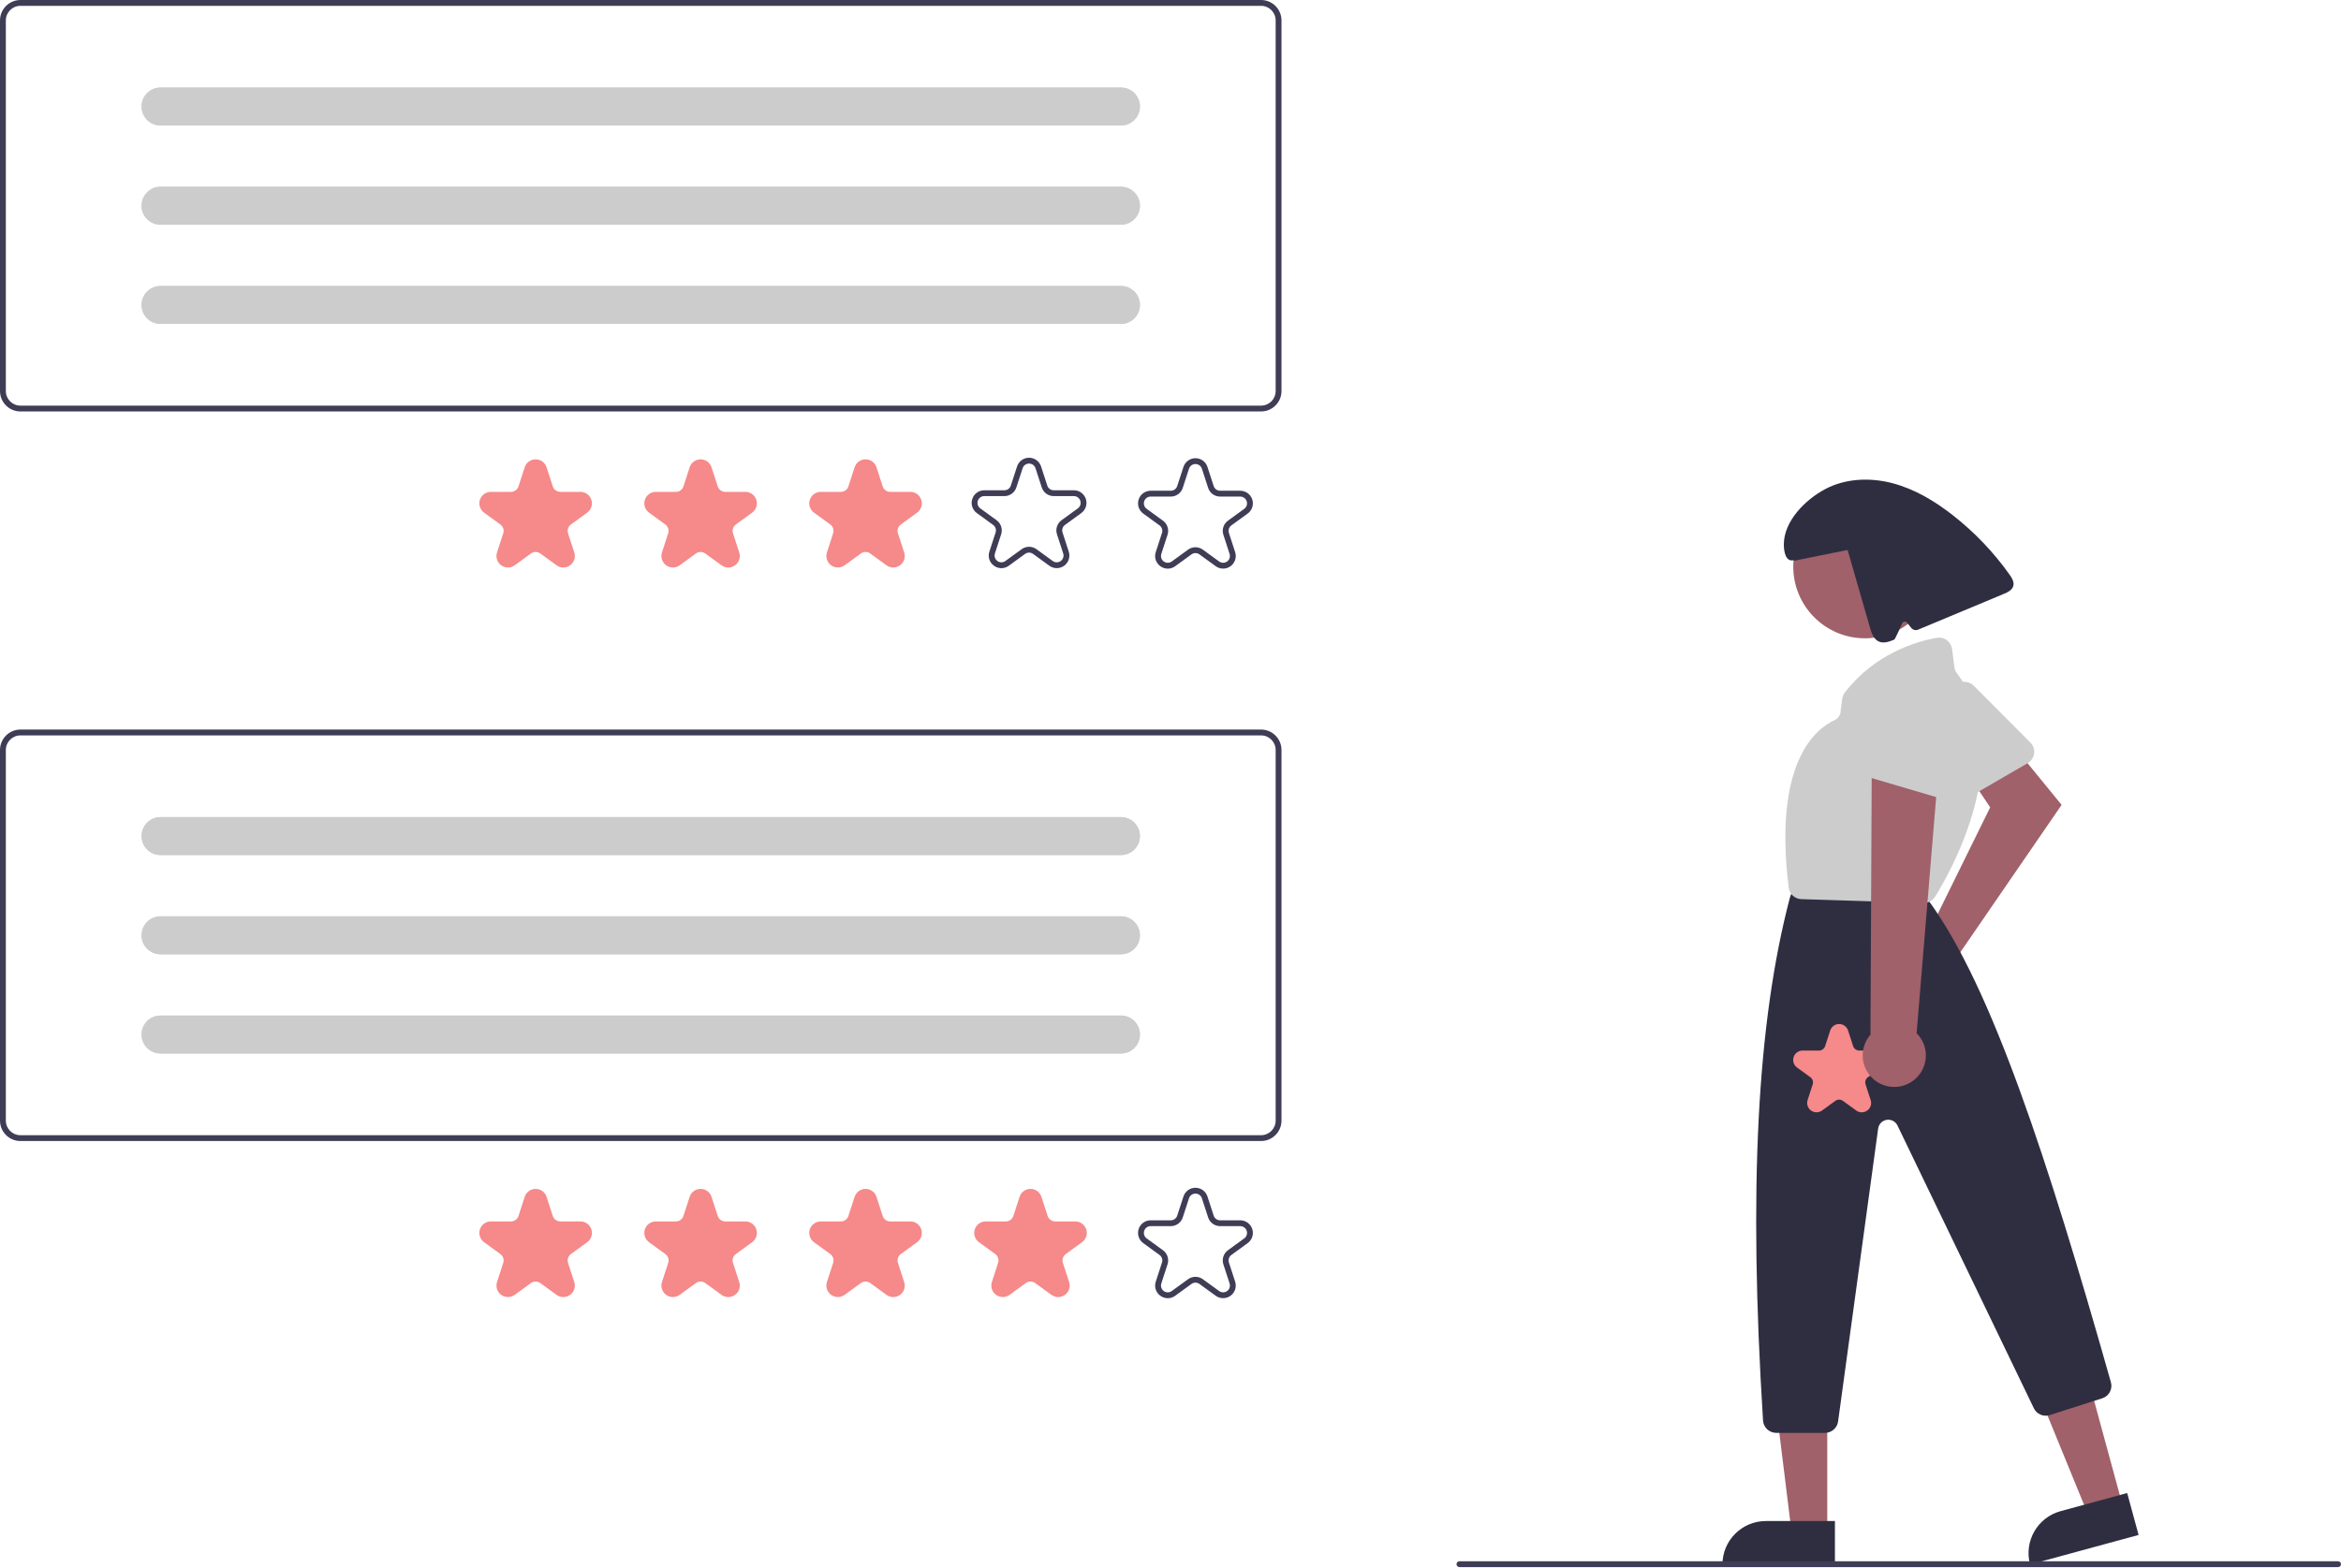
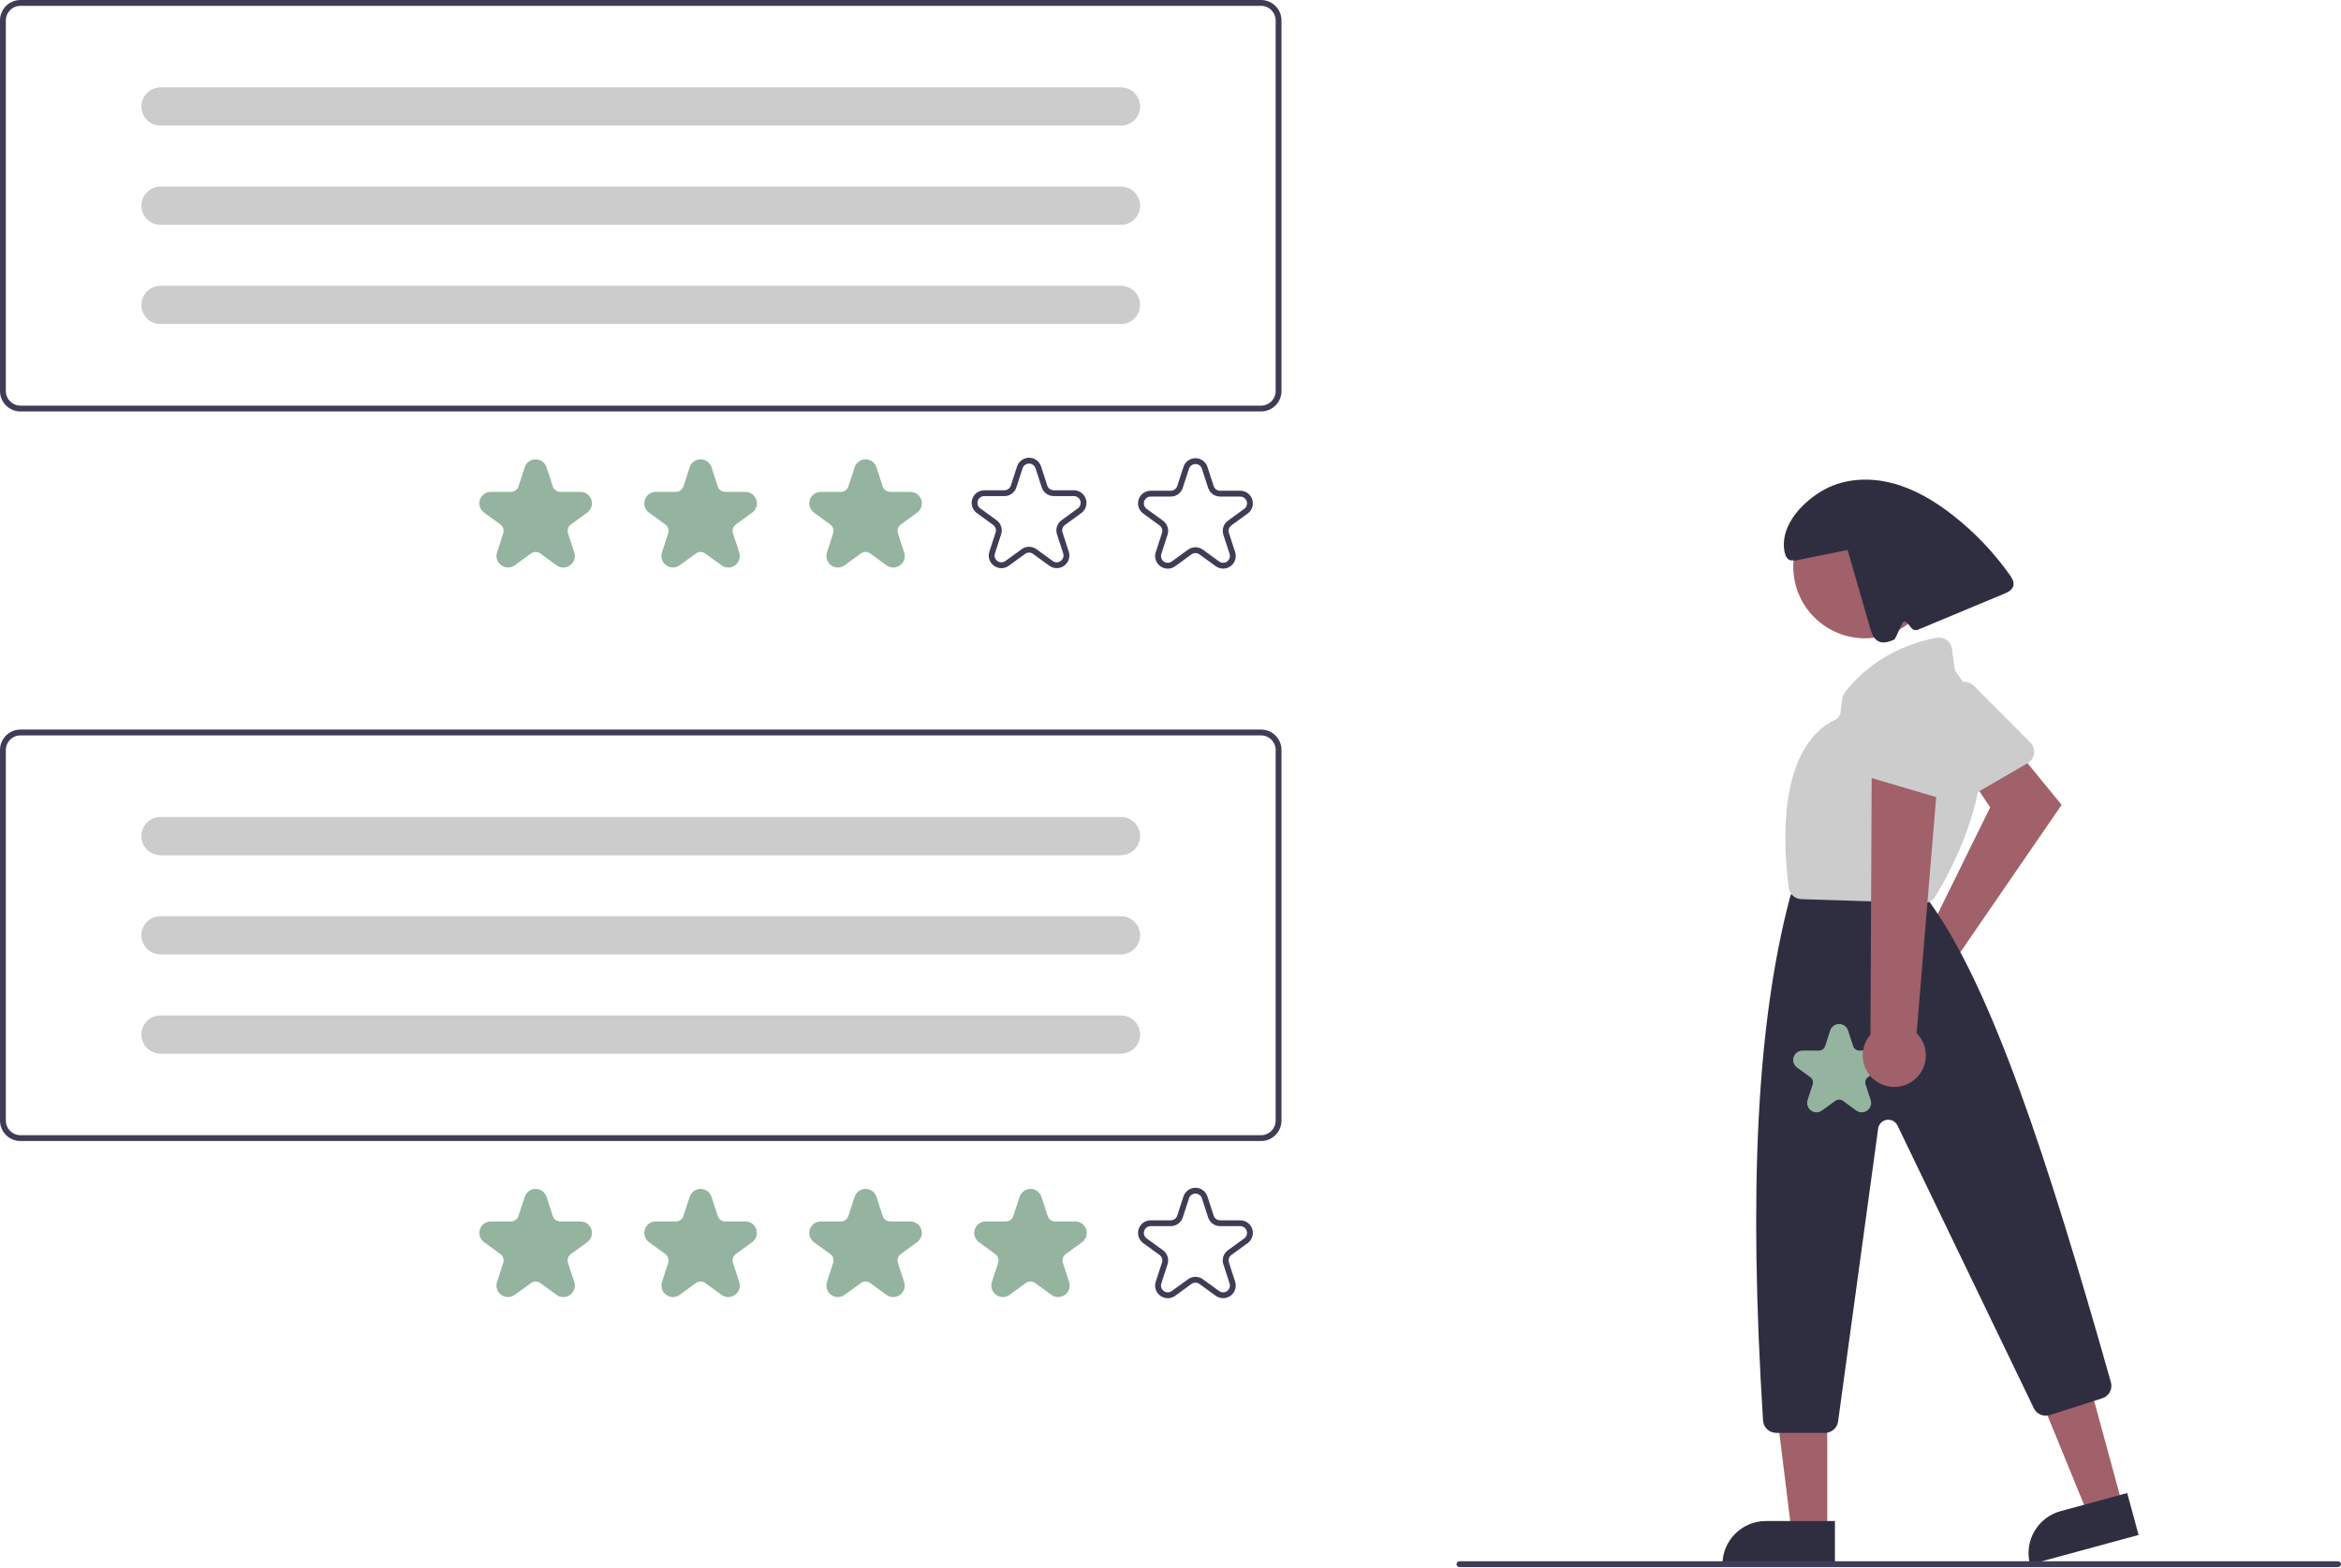
<svg xmlns="http://www.w3.org/2000/svg" data-name="Layer 1" width="801.953" height="537" viewBox="0 0 801.953 537">
  <path d="M857.273,503.003a10.527,10.527,0,0,1,1.621-.347l21.899-44.496-6.686-10.023,13.807-12.067,17.357,21.24-35.351,51.448a10.496,10.496,0,1,1-12.648-5.755Z" transform="translate(-199.0236 -181.5)" fill="#a0616a" />
  <path d="M894.656,442.218a4.514,4.514,0,0,1-1.016.801l-22.406,12.989a4.499,4.499,0,0,1-6.324-1.968l-10.897-23.023a4.476,4.476,0,0,1,1.537-5.645l13.889-9.448a4.502,4.502,0,0,1,5.718.544L894.57,435.949a4.504,4.504,0,0,1,.086,6.269Z" transform="translate(-199.0236 -181.5)" fill="#ccc" />
  <polygon points="727.092 515.689 715.262 518.908 697.217 474.811 714.677 470.06 727.092 515.689" fill="#a0616a" />
  <path d="M906.717,697.917h23.644a0,0,0,0,1,0,0v14.887a0,0,0,0,1,0,0H891.83a0,0,0,0,1,0,0v0A14.887,14.887,0,0,1,906.717,697.917Z" transform="translate(-352.2474 82.43915) rotate(-15.22067)" fill="#2f2e41" />
  <polygon points="625.961 524.716 613.702 524.715 607.869 477.427 625.963 477.428 625.961 524.716" fill="#a0616a" />
  <path d="M604.944,521.212h23.644a0,0,0,0,1,0,0v14.887a0,0,0,0,1,0,0H590.057a0,0,0,0,1,0,0v0A14.887,14.887,0,0,1,604.944,521.212Z" fill="#2f2e41" />
  <circle cx="638.878" cy="194.165" r="24.561" fill="#a0616a" />
  <path d="M824.234,672.5H807.481a4.513,4.513,0,0,1-4.496-4.223c-4.992-79.361-2.072-136.289,9.19-179.153a4.678,4.678,0,0,1,.182-.552l.897-2.243a4.479,4.479,0,0,1,4.178-2.829h34.452a4.493,4.493,0,0,1,3.417,1.571l4.679,5.46c.091.106.177.215.259.329,21.101,29.426,40.011,86.954,61.912,164.278a4.485,4.485,0,0,1-2.958,5.517L901.189,666.417a4.524,4.524,0,0,1-5.425-2.332l-46.723-96.907a3.5,3.5,0,0,0-6.62,1.046l-13.728,100.386A4.517,4.517,0,0,1,824.234,672.5Z" transform="translate(-199.0236 -181.5)" fill="#2f2e41" />
  <path d="M858.092,490.931c-.047,0-.094-.001-.141-.002l-41.848-1.321a4.485,4.485,0,0,1-4.329-3.954c-5.305-42.941,9.244-54.445,15.746-57.397a3.46,3.46,0,0,0,2.012-2.743l.562-4.501a4.484,4.484,0,0,1,.889-2.186c10.194-13.205,24.113-17.434,31.503-18.778a4.493,4.493,0,0,1,5.251,3.85l.843,6.463a3.56,3.56,0,0,0,.713,1.691c21.259,27.792-2.425,68.827-7.388,76.771h0A4.508,4.508,0,0,1,858.092,490.931Z" transform="translate(-199.0236 -181.5)" fill="#ccc" />
  <path d="M887.455,378.43A97.753,97.753,0,0,0,867.95,358.01c-6.198-4.841-13.098-8.978-20.709-10.956-7.612-1.979-16.019-1.642-22.963,2.049-6.945,3.691-14.125,11.025-14.169,18.889-.014,2.527.629,5.945,3.117,5.508l.72.095q9.004-1.819,18.007-3.637,3.835,13.308,7.669,26.616c.539,1.87,1.262,3.961,3.037,4.758,1.672.751,3.604.043,5.296-.663.278-.116,2.668-5.482,2.668-5.482a1,1,0,0,1,1.723-.288l1.42,1.775a2,2,0,0,0,2.332.596q14.683-6.129,29.366-12.259c1.353-.565,2.865-1.302,3.257-2.715C889.095,380.944,888.267,379.576,887.455,378.43Z" transform="translate(-199.0236 -181.5)" fill="#2f2e41" />
  <path d="M999.976,718.5h-301a1,1,0,0,1,0-2h301a1,1,0,0,1,0,2Z" transform="translate(-199.0236 -181.5)" fill="#3f3d56" />
-   <path d="M836.793,562.664a3.203,3.203,0,0,1-1.889-.625l-4.552-3.307a2.206,2.206,0,0,0-2.602,0l-4.552,3.307a3.213,3.213,0,0,1-4.945-3.592l1.739-5.351a2.207,2.207,0,0,0-.804-2.475l-4.552-3.308a3.213,3.213,0,0,1,1.889-5.813h5.626a2.208,2.208,0,0,0,2.105-1.529l1.739-5.351a3.213,3.213,0,0,1,6.112,0l1.739,5.351a2.208,2.208,0,0,0,2.105,1.529h5.626a3.213,3.213,0,0,1,1.889,5.813l-4.552,3.307a2.208,2.208,0,0,0-.804,2.475l1.739,5.351a3.165,3.165,0,0,1-1.167,3.592A3.203,3.203,0,0,1,836.793,562.664Z" transform="translate(-199.0236 -181.5)" fill="#F68989" />
+   <path d="M836.793,562.664a3.203,3.203,0,0,1-1.889-.625l-4.552-3.307a2.206,2.206,0,0,0-2.602,0l-4.552,3.307a3.213,3.213,0,0,1-4.945-3.592l1.739-5.351a2.207,2.207,0,0,0-.804-2.475l-4.552-3.308a3.213,3.213,0,0,1,1.889-5.813h5.626a2.208,2.208,0,0,0,2.105-1.529l1.739-5.351a3.213,3.213,0,0,1,6.112,0l1.739,5.351a2.208,2.208,0,0,0,2.105,1.529h5.626a3.213,3.213,0,0,1,1.889,5.813l-4.552,3.307a2.208,2.208,0,0,0-.804,2.475l1.739,5.351a3.165,3.165,0,0,1-1.167,3.592A3.203,3.203,0,0,1,836.793,562.664Z" transform="translate(-199.0236 -181.5)" fill="#94B49F" />
  <path d="M854.189,551.966a10.743,10.743,0,0,0,1.406-16.412l7.773-93.871-23.144,3.184-.44,91.205a10.801,10.801,0,0,0,14.405,15.895Z" transform="translate(-199.0236 -181.5)" fill="#a0616a" />
  <path d="M864.881,455.199a4.514,4.514,0,0,1-1.281-.186l-24.846-7.308a4.499,4.499,0,0,1-2.927-5.941l9.195-23.754a4.476,4.476,0,0,1,5.153-2.771l16.415,3.568a4.502,4.502,0,0,1,3.542,4.521l-.764,27.492a4.504,4.504,0,0,1-4.488,4.378Z" transform="translate(-199.0236 -181.5)" fill="#ccc" />
  <path d="M631.024,572.5H206.024a7.008,7.008,0,0,1-7-7v-127a7.008,7.008,0,0,1,7-7H631.024a7.008,7.008,0,0,1,7,7v127A7.008,7.008,0,0,1,631.024,572.5Zm-425-139a5.006,5.006,0,0,0-5,5v127a5.006,5.006,0,0,0,5,5H631.024a5.006,5.006,0,0,0,5-5v-127a5.006,5.006,0,0,0-5-5Z" transform="translate(-199.0236 -181.5)" fill="#3f3d56" />
-   <path d="M391.999,625.975a3.925,3.925,0,0,1-2.314-.766l-5.576-4.051a2.702,2.702,0,0,0-3.187,0l-5.576,4.051a3.937,3.937,0,0,1-6.058-4.401l2.13-6.555a2.705,2.705,0,0,0-.985-3.032l-5.576-4.051a3.936,3.936,0,0,1,2.314-7.121h6.893a2.705,2.705,0,0,0,2.579-1.873l2.13-6.555a3.937,3.937,0,0,1,7.488,0l2.13,6.555a2.705,2.705,0,0,0,2.579,1.873h6.893a3.937,3.937,0,0,1,2.314,7.121l-5.576,4.051a2.705,2.705,0,0,0-.985,3.032l2.13,6.555a3.877,3.877,0,0,1-1.43,4.401A3.924,3.924,0,0,1,391.999,625.975Z" transform="translate(-199.0236 -181.5)" fill="#F68989" />
-   <path d="M448.507,625.975a3.925,3.925,0,0,1-2.314-.766l-5.576-4.051a2.702,2.702,0,0,0-3.187,0l-5.576,4.051a3.937,3.937,0,0,1-6.058-4.401l2.13-6.555a2.705,2.705,0,0,0-.985-3.032l-5.576-4.051a3.937,3.937,0,0,1,2.314-7.121h6.893a2.705,2.705,0,0,0,2.579-1.873l2.13-6.555a3.936,3.936,0,0,1,7.488,0l2.13,6.555a2.705,2.705,0,0,0,2.579,1.873h6.893a3.937,3.937,0,0,1,2.314,7.121l-5.576,4.051a2.705,2.705,0,0,0-.985,3.032l2.13,6.555a3.877,3.877,0,0,1-1.43,4.401A3.924,3.924,0,0,1,448.507,625.975Z" transform="translate(-199.0236 -181.5)" fill="#F68989" />
-   <path d="M505.016,625.975a3.924,3.924,0,0,1-2.314-.766l-5.576-4.051a2.708,2.708,0,0,0-3.188,0l-5.576,4.051a3.936,3.936,0,0,1-6.058-4.401l2.13-6.555a2.705,2.705,0,0,0-.985-3.032l-5.576-4.051a3.937,3.937,0,0,1,2.314-7.121h6.893a2.705,2.705,0,0,0,2.579-1.873l2.13-6.555a3.936,3.936,0,0,1,7.488,0l2.13,6.555a2.705,2.705,0,0,0,2.579,1.873h6.893a3.937,3.937,0,0,1,2.314,7.121l-5.576,4.051a2.705,2.705,0,0,0-.985,3.032l2.13,6.555a3.878,3.878,0,0,1-1.43,4.401A3.925,3.925,0,0,1,505.016,625.975Z" transform="translate(-199.0236 -181.5)" fill="#F68989" />
-   <path d="M561.524,625.975a3.925,3.925,0,0,1-2.314-.766l-5.576-4.051a2.702,2.702,0,0,0-3.187,0L544.87,625.209a3.937,3.937,0,0,1-6.058-4.401l2.13-6.555a2.704,2.704,0,0,0-.985-3.032l-5.576-4.052a3.937,3.937,0,0,1,2.314-7.121h6.893a2.705,2.705,0,0,0,2.579-1.873l2.13-6.555a3.936,3.936,0,0,1,7.488,0l2.13,6.555a2.705,2.705,0,0,0,2.579,1.873h6.893a3.937,3.937,0,0,1,2.314,7.121l-5.576,4.051a2.705,2.705,0,0,0-.985,3.032l2.13,6.555A3.877,3.877,0,0,1,563.838,625.209,3.924,3.924,0,0,1,561.524,625.975Z" transform="translate(-199.0236 -181.5)" fill="#F68989" />
+   <path d="M391.999,625.975a3.925,3.925,0,0,1-2.314-.766l-5.576-4.051a2.702,2.702,0,0,0-3.187,0l-5.576,4.051a3.937,3.937,0,0,1-6.058-4.401l2.13-6.555a2.705,2.705,0,0,0-.985-3.032l-5.576-4.051a3.936,3.936,0,0,1,2.314-7.121h6.893a2.705,2.705,0,0,0,2.579-1.873l2.13-6.555a3.937,3.937,0,0,1,7.488,0l2.13,6.555a2.705,2.705,0,0,0,2.579,1.873h6.893a3.937,3.937,0,0,1,2.314,7.121l-5.576,4.051a2.705,2.705,0,0,0-.985,3.032l2.13,6.555a3.877,3.877,0,0,1-1.43,4.401A3.924,3.924,0,0,1,391.999,625.975Z" transform="translate(-199.0236 -181.5)" fill="#94B49F" />
+   <path d="M448.507,625.975a3.925,3.925,0,0,1-2.314-.766l-5.576-4.051a2.702,2.702,0,0,0-3.187,0l-5.576,4.051a3.937,3.937,0,0,1-6.058-4.401l2.13-6.555a2.705,2.705,0,0,0-.985-3.032l-5.576-4.051a3.937,3.937,0,0,1,2.314-7.121h6.893a2.705,2.705,0,0,0,2.579-1.873l2.13-6.555a3.936,3.936,0,0,1,7.488,0l2.13,6.555a2.705,2.705,0,0,0,2.579,1.873h6.893a3.937,3.937,0,0,1,2.314,7.121l-5.576,4.051a2.705,2.705,0,0,0-.985,3.032l2.13,6.555a3.877,3.877,0,0,1-1.43,4.401A3.924,3.924,0,0,1,448.507,625.975Z" transform="translate(-199.0236 -181.5)" fill="#94B49F" />
+   <path d="M505.016,625.975a3.924,3.924,0,0,1-2.314-.766l-5.576-4.051a2.708,2.708,0,0,0-3.188,0l-5.576,4.051a3.936,3.936,0,0,1-6.058-4.401l2.13-6.555a2.705,2.705,0,0,0-.985-3.032l-5.576-4.051a3.937,3.937,0,0,1,2.314-7.121h6.893a2.705,2.705,0,0,0,2.579-1.873l2.13-6.555a3.936,3.936,0,0,1,7.488,0l2.13,6.555a2.705,2.705,0,0,0,2.579,1.873h6.893a3.937,3.937,0,0,1,2.314,7.121l-5.576,4.051a2.705,2.705,0,0,0-.985,3.032l2.13,6.555a3.878,3.878,0,0,1-1.43,4.401A3.925,3.925,0,0,1,505.016,625.975Z" transform="translate(-199.0236 -181.5)" fill="#94B49F" />
+   <path d="M561.524,625.975a3.925,3.925,0,0,1-2.314-.766l-5.576-4.051a2.702,2.702,0,0,0-3.187,0L544.87,625.209a3.937,3.937,0,0,1-6.058-4.401l2.13-6.555a2.704,2.704,0,0,0-.985-3.032l-5.576-4.052a3.937,3.937,0,0,1,2.314-7.121h6.893a2.705,2.705,0,0,0,2.579-1.873l2.13-6.555a3.936,3.936,0,0,1,7.488,0l2.13,6.555a2.705,2.705,0,0,0,2.579,1.873h6.893a3.937,3.937,0,0,1,2.314,7.121l-5.576,4.051a2.705,2.705,0,0,0-.985,3.032l2.13,6.555A3.877,3.877,0,0,1,563.838,625.209,3.924,3.924,0,0,1,561.524,625.975Z" transform="translate(-199.0236 -181.5)" fill="#94B49F" />
  <path d="M599.065,626.364a4.313,4.313,0,0,1-2.541-.841,4.261,4.261,0,0,1-1.571-4.835l2.13-6.555a2.319,2.319,0,0,0-.844-2.598l-5.577-4.052a4.324,4.324,0,0,1,2.542-7.822H600.096a2.318,2.318,0,0,0,2.21-1.606l2.13-6.555a4.324,4.324,0,0,1,8.225,0l2.13,6.555a2.318,2.318,0,0,0,2.21,1.606h6.893a4.324,4.324,0,0,1,2.542,7.822l-5.576,4.052a2.318,2.318,0,0,0-.844,2.598l2.13,6.555a4.324,4.324,0,0,1-6.654,4.834l-5.576-4.051a2.318,2.318,0,0,0-2.732,0l-5.576,4.051A4.31,4.31,0,0,1,599.065,626.364Zm9.484-7.339a4.315,4.315,0,0,1,2.541.828l5.576,4.051a2.324,2.324,0,0,0,3.576-2.598l-2.13-6.555a4.313,4.313,0,0,1,1.571-4.834l5.576-4.052a2.324,2.324,0,0,0-1.366-4.204h-6.893a4.313,4.313,0,0,1-4.112-2.988l-2.13-6.555a2.324,2.324,0,0,0-4.421,0l-2.13,6.555a4.312,4.312,0,0,1-4.112,2.988h-6.893a2.324,2.324,0,0,0-1.366,4.204l5.577,4.052a4.314,4.314,0,0,1,1.571,4.834l-2.13,6.555a2.324,2.324,0,0,0,3.576,2.598l5.577-4.051A4.317,4.317,0,0,1,608.549,619.025Z" transform="translate(-199.0236 -181.5)" fill="#3f3d56" />
  <path d="M254.024,461.5a6.5,6.5,0,0,0,0,13h329a6.5,6.5,0,1,0,0-13Z" transform="translate(-199.0236 -181.5)" fill="#ccc" />
  <path d="M254.024,495.5a6.5,6.5,0,0,0,0,13h329a6.5,6.5,0,1,0,0-13Z" transform="translate(-199.0236 -181.5)" fill="#ccc" />
  <path d="M254.024,529.5a6.5,6.5,0,0,0,0,13h329a6.5,6.5,0,1,0,0-13Z" transform="translate(-199.0236 -181.5)" fill="#ccc" />
  <path d="M254.024,461.5a6.5,6.5,0,0,0,0,13h329a6.5,6.5,0,1,0,0-13Z" transform="translate(-199.0236 -181.5)" fill="#ccc" />
  <path d="M254.024,495.5a6.5,6.5,0,0,0,0,13h329a6.5,6.5,0,1,0,0-13Z" transform="translate(-199.0236 -181.5)" fill="#ccc" />
  <path d="M254.024,529.5a6.5,6.5,0,0,0,0,13h329a6.5,6.5,0,1,0,0-13Z" transform="translate(-199.0236 -181.5)" fill="#ccc" />
  <path d="M631.024,322.5H206.024a7.008,7.008,0,0,1-7-7v-127a7.008,7.008,0,0,1,7-7H631.024a7.008,7.008,0,0,1,7,7v127A7.008,7.008,0,0,1,631.024,322.5Zm-425-139a5.006,5.006,0,0,0-5,5v127a5.006,5.006,0,0,0,5,5H631.024a5.006,5.006,0,0,0,5-5v-127a5.006,5.006,0,0,0-5-5Z" transform="translate(-199.0236 -181.5)" fill="#3f3d56" />
-   <path d="M391.999,375.975a3.925,3.925,0,0,1-2.314-.766l-5.576-4.051a2.702,2.702,0,0,0-3.187,0l-5.576,4.051a3.937,3.937,0,0,1-6.058-4.401l2.13-6.555a2.705,2.705,0,0,0-.985-3.032l-5.576-4.051a3.936,3.936,0,0,1,2.314-7.121h6.893a2.705,2.705,0,0,0,2.579-1.873l2.13-6.555a3.937,3.937,0,0,1,7.488,0l2.13,6.555a2.705,2.705,0,0,0,2.579,1.873h6.893a3.937,3.937,0,0,1,2.314,7.121l-5.576,4.051a2.705,2.705,0,0,0-.985,3.032l2.13,6.555a3.877,3.877,0,0,1-1.43,4.401A3.924,3.924,0,0,1,391.999,375.975Z" transform="translate(-199.0236 -181.5)" fill="#F68989" />
-   <path d="M448.507,375.975a3.925,3.925,0,0,1-2.314-.766l-5.576-4.051a2.702,2.702,0,0,0-3.187,0l-5.576,4.051a3.937,3.937,0,0,1-6.058-4.401l2.13-6.555a2.705,2.705,0,0,0-.985-3.032l-5.576-4.051a3.937,3.937,0,0,1,2.314-7.121h6.893a2.705,2.705,0,0,0,2.579-1.873l2.13-6.555a3.936,3.936,0,0,1,7.488,0l2.13,6.555a2.705,2.705,0,0,0,2.579,1.873h6.893a3.937,3.937,0,0,1,2.314,7.121l-5.576,4.051a2.705,2.705,0,0,0-.985,3.032l2.13,6.555a3.877,3.877,0,0,1-1.43,4.401A3.924,3.924,0,0,1,448.507,375.975Z" transform="translate(-199.0236 -181.5)" fill="#F68989" />
-   <path d="M505.016,375.975a3.924,3.924,0,0,1-2.314-.766l-5.576-4.051a2.708,2.708,0,0,0-3.188,0l-5.576,4.051a3.936,3.936,0,0,1-6.058-4.401l2.13-6.555a2.705,2.705,0,0,0-.985-3.032l-5.576-4.051a3.937,3.937,0,0,1,2.314-7.121h6.893a2.705,2.705,0,0,0,2.579-1.873l2.13-6.555a3.936,3.936,0,0,1,7.488,0l2.13,6.555a2.705,2.705,0,0,0,2.579,1.873h6.893a3.937,3.937,0,0,1,2.314,7.121l-5.576,4.051a2.705,2.705,0,0,0-.985,3.032l2.13,6.555a3.878,3.878,0,0,1-1.43,4.401A3.925,3.925,0,0,1,505.016,375.975Z" transform="translate(-199.0236 -181.5)" fill="#F68989" />
+   <path d="M391.999,375.975a3.925,3.925,0,0,1-2.314-.766l-5.576-4.051a2.702,2.702,0,0,0-3.187,0l-5.576,4.051a3.937,3.937,0,0,1-6.058-4.401l2.13-6.555a2.705,2.705,0,0,0-.985-3.032l-5.576-4.051a3.936,3.936,0,0,1,2.314-7.121h6.893a2.705,2.705,0,0,0,2.579-1.873l2.13-6.555a3.937,3.937,0,0,1,7.488,0l2.13,6.555a2.705,2.705,0,0,0,2.579,1.873h6.893a3.937,3.937,0,0,1,2.314,7.121l-5.576,4.051a2.705,2.705,0,0,0-.985,3.032l2.13,6.555a3.877,3.877,0,0,1-1.43,4.401A3.924,3.924,0,0,1,391.999,375.975Z" transform="translate(-199.0236 -181.5)" fill="#94B49F" />
+   <path d="M448.507,375.975a3.925,3.925,0,0,1-2.314-.766l-5.576-4.051a2.702,2.702,0,0,0-3.187,0l-5.576,4.051a3.937,3.937,0,0,1-6.058-4.401l2.13-6.555a2.705,2.705,0,0,0-.985-3.032l-5.576-4.051a3.937,3.937,0,0,1,2.314-7.121h6.893a2.705,2.705,0,0,0,2.579-1.873l2.13-6.555a3.936,3.936,0,0,1,7.488,0l2.13,6.555a2.705,2.705,0,0,0,2.579,1.873h6.893a3.937,3.937,0,0,1,2.314,7.121l-5.576,4.051a2.705,2.705,0,0,0-.985,3.032l2.13,6.555a3.877,3.877,0,0,1-1.43,4.401A3.924,3.924,0,0,1,448.507,375.975Z" transform="translate(-199.0236 -181.5)" fill="#94B49F" />
+   <path d="M505.016,375.975a3.924,3.924,0,0,1-2.314-.766l-5.576-4.051a2.708,2.708,0,0,0-3.188,0l-5.576,4.051a3.936,3.936,0,0,1-6.058-4.401l2.13-6.555a2.705,2.705,0,0,0-.985-3.032l-5.576-4.051a3.937,3.937,0,0,1,2.314-7.121h6.893a2.705,2.705,0,0,0,2.579-1.873l2.13-6.555a3.936,3.936,0,0,1,7.488,0l2.13,6.555a2.705,2.705,0,0,0,2.579,1.873h6.893a3.937,3.937,0,0,1,2.314,7.121l-5.576,4.051a2.705,2.705,0,0,0-.985,3.032l2.13,6.555a3.878,3.878,0,0,1-1.43,4.401A3.925,3.925,0,0,1,505.016,375.975Z" transform="translate(-199.0236 -181.5)" fill="#94B49F" />
  <path d="M599.065,376.364a4.313,4.313,0,0,1-2.541-.841,4.261,4.261,0,0,1-1.571-4.835l2.13-6.555a2.319,2.319,0,0,0-.844-2.598l-5.577-4.052a4.324,4.324,0,0,1,2.542-7.822H600.096a2.318,2.318,0,0,0,2.21-1.606l2.13-6.555a4.324,4.324,0,0,1,8.225,0l2.13,6.555a2.318,2.318,0,0,0,2.21,1.606h6.893a4.324,4.324,0,0,1,2.542,7.822l-5.576,4.052a2.318,2.318,0,0,0-.844,2.598l2.13,6.555a4.324,4.324,0,0,1-6.654,4.834l-5.576-4.051a2.318,2.318,0,0,0-2.732,0l-5.576,4.051A4.31,4.31,0,0,1,599.065,376.364Zm9.484-7.339a4.315,4.315,0,0,1,2.541.828l5.576,4.051a2.324,2.324,0,0,0,3.576-2.598l-2.13-6.555a4.313,4.313,0,0,1,1.571-4.834l5.576-4.052a2.324,2.324,0,0,0-1.366-4.204h-6.893a4.313,4.313,0,0,1-4.112-2.988l-2.13-6.555a2.324,2.324,0,0,0-4.421,0l-2.13,6.555a4.312,4.312,0,0,1-4.112,2.988h-6.893a2.324,2.324,0,0,0-1.366,4.204l5.577,4.052a4.314,4.314,0,0,1,1.571,4.834l-2.13,6.555a2.324,2.324,0,0,0,3.576,2.598l5.577-4.051A4.317,4.317,0,0,1,608.549,369.025Z" transform="translate(-199.0236 -181.5)" fill="#3f3d56" />
  <path d="M542.065,376.203a4.313,4.313,0,0,1-2.541-.841,4.261,4.261,0,0,1-1.571-4.835l2.13-6.555a2.319,2.319,0,0,0-.844-2.598l-5.577-4.052A4.324,4.324,0,0,1,536.203,349.5H543.096a2.318,2.318,0,0,0,2.21-1.606l2.13-6.555a4.324,4.324,0,0,1,8.225,0l2.13,6.555a2.318,2.318,0,0,0,2.21,1.606h6.893a4.324,4.324,0,0,1,2.542,7.822l-5.576,4.052a2.318,2.318,0,0,0-.844,2.598l2.13,6.555a4.324,4.324,0,0,1-6.654,4.834l-5.576-4.051a2.318,2.318,0,0,0-2.732,0l-5.576,4.051A4.31,4.31,0,0,1,542.065,376.203Zm9.484-7.339a4.315,4.315,0,0,1,2.541.828l5.576,4.051a2.324,2.324,0,0,0,3.576-2.598l-2.13-6.555a4.313,4.313,0,0,1,1.571-4.834l5.576-4.052a2.324,2.324,0,0,0-1.366-4.204h-6.893a4.313,4.313,0,0,1-4.112-2.988l-2.13-6.555a2.324,2.324,0,0,0-4.421,0l-2.13,6.555A4.312,4.312,0,0,1,543.096,351.5h-6.893a2.324,2.324,0,0,0-1.366,4.204l5.577,4.052a4.314,4.314,0,0,1,1.571,4.834l-2.13,6.555a2.324,2.324,0,0,0,3.576,2.598l5.577-4.051A4.317,4.317,0,0,1,551.549,368.864Z" transform="translate(-199.0236 -181.5)" fill="#3f3d56" />
  <path d="M254.024,211.5a6.5,6.5,0,0,0,0,13h329a6.5,6.5,0,0,0,0-13Z" transform="translate(-199.0236 -181.5)" fill="#ccc" />
  <path d="M254.024,245.5a6.5,6.5,0,0,0,0,13h329a6.5,6.5,0,0,0,0-13Z" transform="translate(-199.0236 -181.5)" fill="#ccc" />
  <path d="M254.024,279.5a6.5,6.5,0,0,0,0,13h329a6.5,6.5,0,0,0,0-13Z" transform="translate(-199.0236 -181.5)" fill="#ccc" />
  <path d="M254.024,211.5a6.5,6.5,0,0,0,0,13h329a6.5,6.5,0,0,0,0-13Z" transform="translate(-199.0236 -181.5)" fill="#ccc" />
  <path d="M254.024,245.5a6.5,6.5,0,0,0,0,13h329a6.5,6.5,0,0,0,0-13Z" transform="translate(-199.0236 -181.5)" fill="#ccc" />
  <path d="M254.024,279.5a6.5,6.5,0,0,0,0,13h329a6.5,6.5,0,0,0,0-13Z" transform="translate(-199.0236 -181.5)" fill="#ccc" />
</svg>
